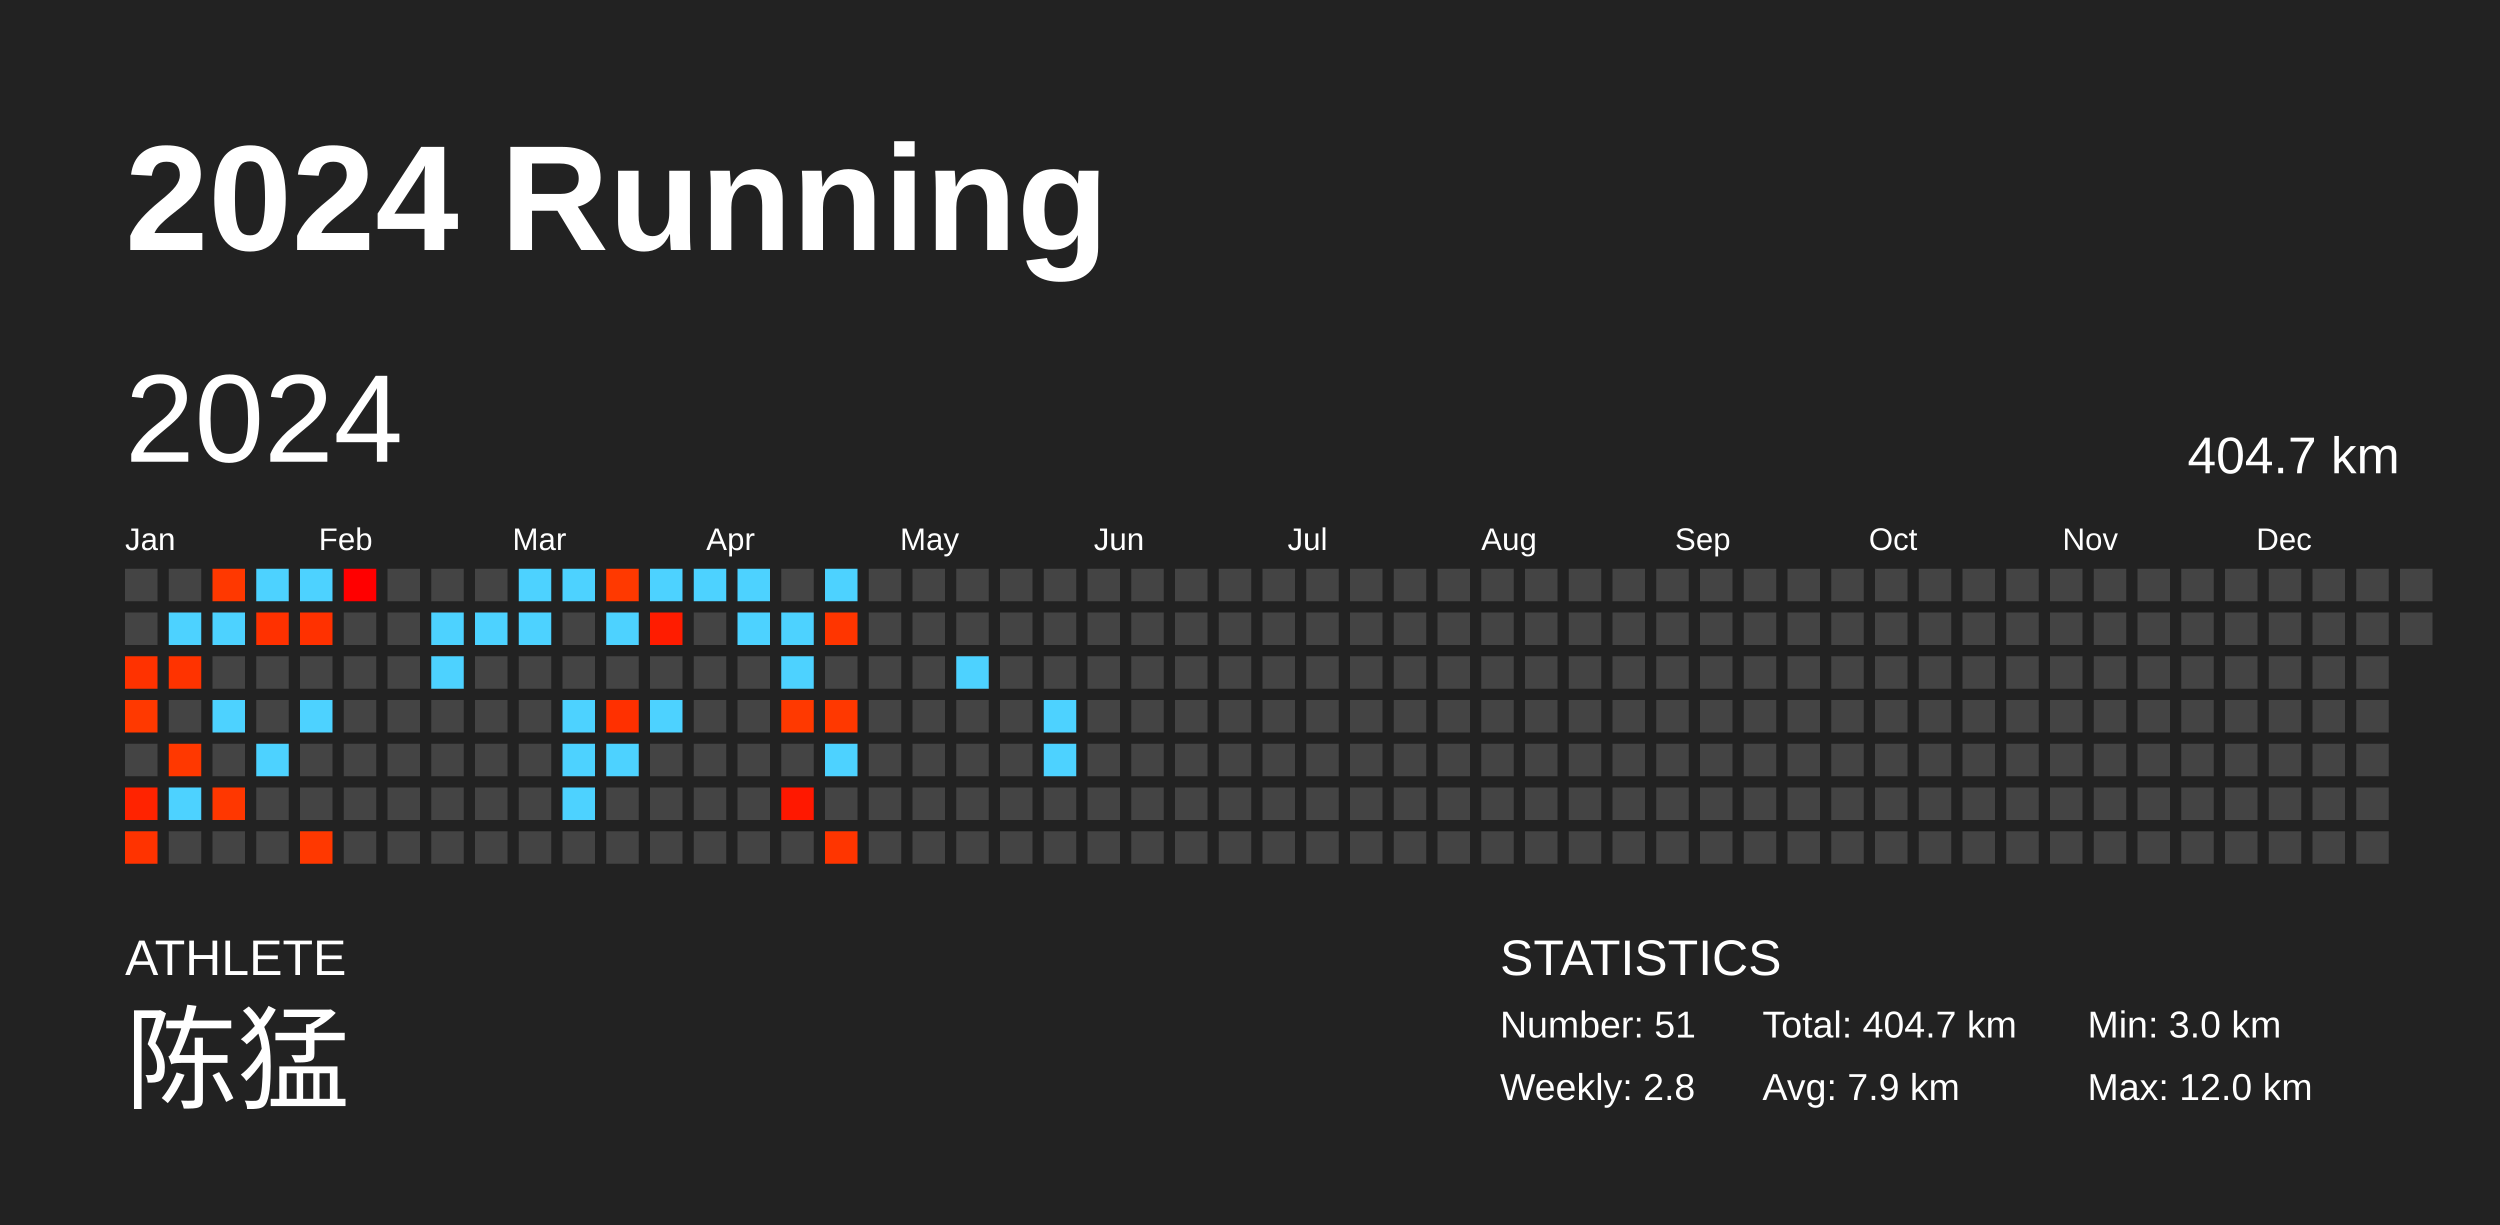
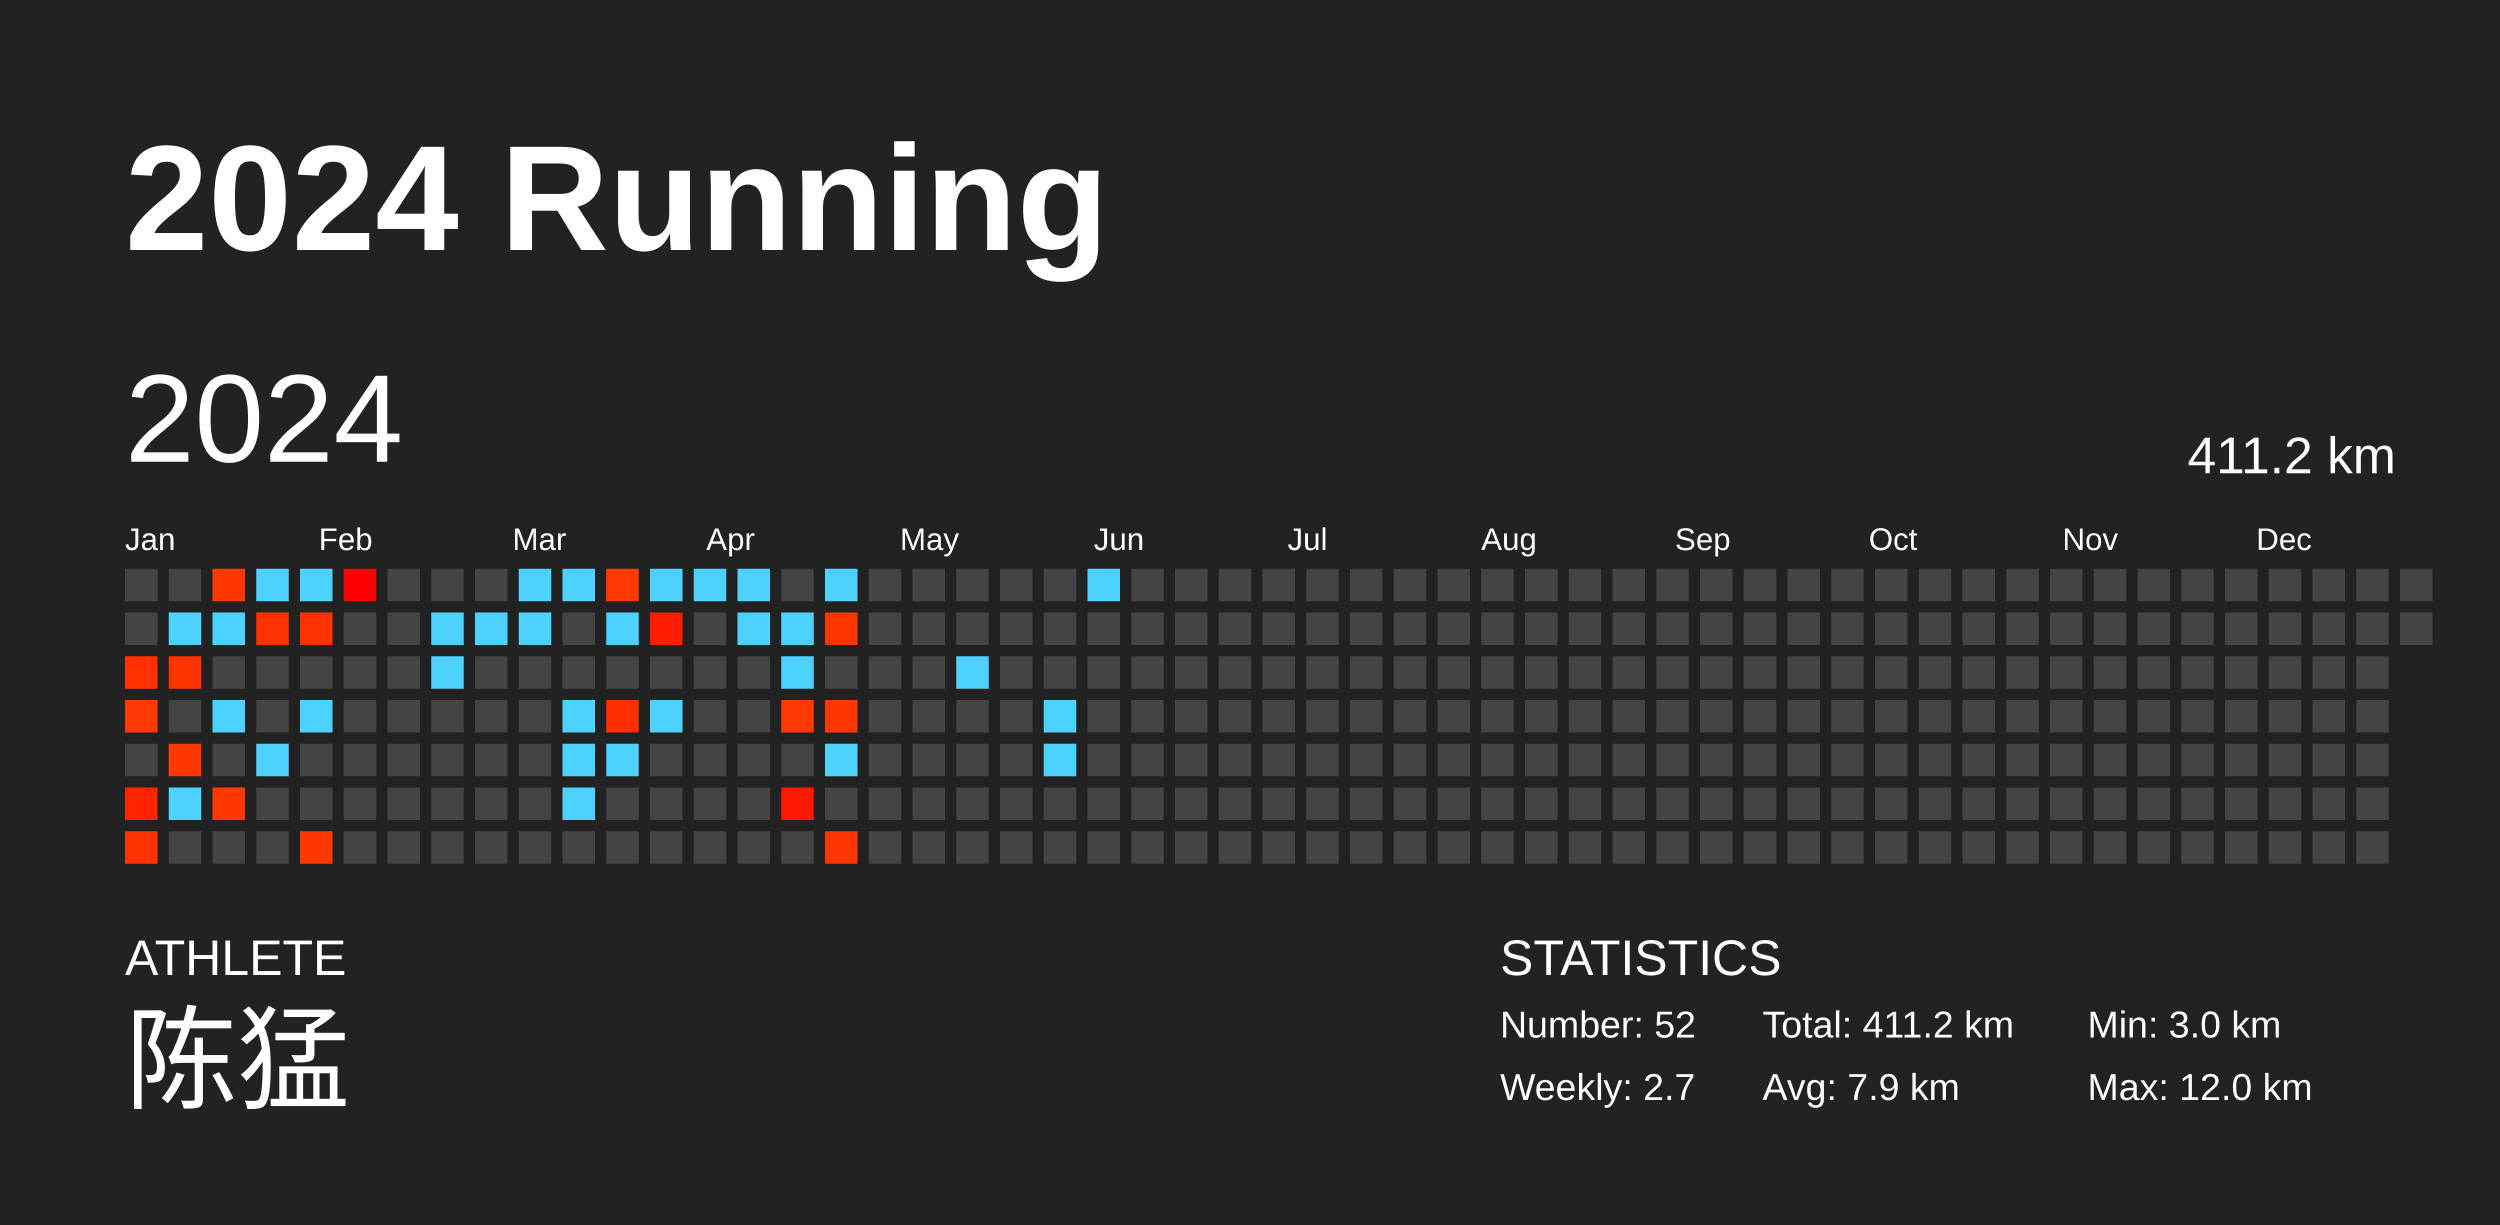
<svg xmlns="http://www.w3.org/2000/svg" baseProfile="full" height="98mm" version="1.1" viewBox="0,0,200,98" width="200mm">
  <defs />
  <rect fill="#222222" height="98" width="200" x="0" y="0" />
  <text fill="#FFFFFF" style="font-size:12px; font-family:Arial; font-weight:bold;" x="10" y="20">2024 Running</text>
  <text fill="#FFFFFF" style="font-size:4px; font-family:Arial" x="10" y="78">ATHLETE</text>
  <text fill="#FFFFFF" style="font-size:9px; font-family:Arial" x="10" y="88">陈猛</text>
  <text fill="#FFFFFF" style="font-size:4px; font-family:Arial" x="120" y="78">STATISTICS</text>
-   <text fill="#FFFFFF" style="font-size:3px; font-family:Arial" x="120" y="83">Number: 51</text>
-   <text fill="#FFFFFF" style="font-size:3px; font-family:Arial" x="120" y="88">Weekly: 2.8</text>
-   <text fill="#FFFFFF" style="font-size:3px; font-family:Arial" x="141" y="83">Total: 404.7 km</text>
+   <text fill="#FFFFFF" style="font-size:3px; font-family:Arial" x="120" y="83">Number: 52</text>
+   <text fill="#FFFFFF" style="font-size:3px; font-family:Arial" x="120" y="88">Weekly: 2.7</text>
+   <text fill="#FFFFFF" style="font-size:3px; font-family:Arial" x="141" y="83">Total: 411.2 km</text>
  <text fill="#FFFFFF" style="font-size:3px; font-family:Arial" x="141" y="88">Avg: 7.9 km</text>
  <text fill="#FFFFFF" style="font-size:3px; font-family:Arial" x="167" y="83">Min: 3.0 km</text>
  <text fill="#FFFFFF" style="font-size:3px; font-family:Arial" x="167" y="88">Max: 12.0 km</text>
  <text dominant-baseline="hanging" fill="#FFFFFF" style="font-size:10.0px; font-family:Arial;" x="10" y="30">2024</text>
-   <text dominant-baseline="hanging" fill="#FFFFFF" style="font-size:4.125px; font-family:Arial;" x="175" y="35">404.7 km</text>
+   <text dominant-baseline="hanging" fill="#FFFFFF" style="font-size:4.125px; font-family:Arial;" x="175" y="35">411.2 km</text>
  <text fill="#FFFFFF" style="font-size:2.5px; font-family:Arial" x="10.0" y="44">Jan</text>
  <text fill="#FFFFFF" style="font-size:2.5px; font-family:Arial" x="25.5" y="44">Feb</text>
  <text fill="#FFFFFF" style="font-size:2.5px; font-family:Arial" x="41.0" y="44">Mar</text>
  <text fill="#FFFFFF" style="font-size:2.5px; font-family:Arial" x="56.5" y="44">Apr</text>
  <text fill="#FFFFFF" style="font-size:2.5px; font-family:Arial" x="72.0" y="44">May</text>
  <text fill="#FFFFFF" style="font-size:2.5px; font-family:Arial" x="87.5" y="44">Jun</text>
  <text fill="#FFFFFF" style="font-size:2.5px; font-family:Arial" x="103.0" y="44">Jul</text>
  <text fill="#FFFFFF" style="font-size:2.5px; font-family:Arial" x="118.5" y="44">Aug</text>
  <text fill="#FFFFFF" style="font-size:2.5px; font-family:Arial" x="134.0" y="44">Sep</text>
  <text fill="#FFFFFF" style="font-size:2.5px; font-family:Arial" x="149.5" y="44">Oct</text>
  <text fill="#FFFFFF" style="font-size:2.5px; font-family:Arial" x="165.0" y="44">Nov</text>
  <text fill="#FFFFFF" style="font-size:2.5px; font-family:Arial" x="180.5" y="44">Dec</text>
  <rect fill="#444444" height="2.6" width="2.6" x="10.0" y="45.5" />
  <rect fill="#444444" height="2.6" width="2.6" x="10.0" y="49.0" />
  <rect fill="#ff3200" height="2.6" width="2.6" x="10.0" y="52.5" />
  <rect fill="#ff3900" height="2.6" width="2.6" x="10.0" y="56.0" />
  <rect fill="#444444" height="2.6" width="2.6" x="10.0" y="59.5" />
  <rect fill="#ff2300" height="2.6" width="2.6" x="10.0" y="63.0" />
  <rect fill="#ff3300" height="2.6" width="2.6" x="10.0" y="66.5" />
  <rect fill="#444444" height="2.6" width="2.6" x="13.5" y="45.5" />
  <rect fill="#4dd2ff" height="2.6" width="2.6" x="13.5" y="49.0" />
  <rect fill="#ff3300" height="2.6" width="2.6" x="13.5" y="52.5" />
  <rect fill="#444444" height="2.6" width="2.6" x="13.5" y="56.0" />
  <rect fill="#ff3800" height="2.6" width="2.6" x="13.5" y="59.5" />
  <rect fill="#4dd2ff" height="2.6" width="2.6" x="13.5" y="63.0" />
  <rect fill="#444444" height="2.6" width="2.6" x="13.5" y="66.5" />
  <rect fill="#ff3800" height="2.6" width="2.6" x="17.0" y="45.5" />
  <rect fill="#4dd2ff" height="2.6" width="2.6" x="17.0" y="49.0" />
  <rect fill="#444444" height="2.6" width="2.6" x="17.0" y="52.5" />
  <rect fill="#4dd2ff" height="2.6" width="2.6" x="17.0" y="56.0" />
  <rect fill="#444444" height="2.6" width="2.6" x="17.0" y="59.5" />
  <rect fill="#ff3700" height="2.6" width="2.6" x="17.0" y="63.0" />
  <rect fill="#444444" height="2.6" width="2.6" x="17.0" y="66.5" />
  <rect fill="#4dd2ff" height="2.6" width="2.6" x="20.5" y="45.5" />
  <rect fill="#ff3100" height="2.6" width="2.6" x="20.5" y="49.0" />
  <rect fill="#444444" height="2.6" width="2.6" x="20.5" y="52.5" />
  <rect fill="#444444" height="2.6" width="2.6" x="20.5" y="56.0" />
  <rect fill="#4dd2ff" height="2.6" width="2.6" x="20.5" y="59.5" />
  <rect fill="#444444" height="2.6" width="2.6" x="20.5" y="63.0" />
  <rect fill="#444444" height="2.6" width="2.6" x="20.5" y="66.5" />
  <rect fill="#4dd2ff" height="2.6" width="2.6" x="24.0" y="45.5" />
  <rect fill="#ff3100" height="2.6" width="2.6" x="24.0" y="49.0" />
  <rect fill="#444444" height="2.6" width="2.6" x="24.0" y="52.5" />
  <rect fill="#4dd2ff" height="2.6" width="2.6" x="24.0" y="56.0" />
  <rect fill="#444444" height="2.6" width="2.6" x="24.0" y="59.5" />
  <rect fill="#444444" height="2.6" width="2.6" x="24.0" y="63.0" />
  <rect fill="#ff3800" height="2.6" width="2.6" x="24.0" y="66.5" />
  <rect fill="#ff0000" height="2.6" width="2.6" x="27.5" y="45.5" />
  <rect fill="#444444" height="2.6" width="2.6" x="27.5" y="49.0" />
  <rect fill="#444444" height="2.6" width="2.6" x="27.5" y="52.5" />
  <rect fill="#444444" height="2.6" width="2.6" x="27.5" y="56.0" />
  <rect fill="#444444" height="2.6" width="2.6" x="27.5" y="59.5" />
  <rect fill="#444444" height="2.6" width="2.6" x="27.5" y="63.0" />
  <rect fill="#444444" height="2.6" width="2.6" x="27.5" y="66.5" />
  <rect fill="#444444" height="2.6" width="2.6" x="31.0" y="45.5" />
  <rect fill="#444444" height="2.6" width="2.6" x="31.0" y="49.0" />
  <rect fill="#444444" height="2.6" width="2.6" x="31.0" y="52.5" />
  <rect fill="#444444" height="2.6" width="2.6" x="31.0" y="56.0" />
  <rect fill="#444444" height="2.6" width="2.6" x="31.0" y="59.5" />
  <rect fill="#444444" height="2.6" width="2.6" x="31.0" y="63.0" />
  <rect fill="#444444" height="2.6" width="2.6" x="31.0" y="66.5" />
  <rect fill="#444444" height="2.6" width="2.6" x="34.5" y="45.5" />
  <rect fill="#4dd2ff" height="2.6" width="2.6" x="34.5" y="49.0" />
  <rect fill="#4dd2ff" height="2.6" width="2.6" x="34.5" y="52.5" />
  <rect fill="#444444" height="2.6" width="2.6" x="34.5" y="56.0" />
  <rect fill="#444444" height="2.6" width="2.6" x="34.5" y="59.5" />
  <rect fill="#444444" height="2.6" width="2.6" x="34.5" y="63.0" />
  <rect fill="#444444" height="2.6" width="2.6" x="34.5" y="66.5" />
  <rect fill="#444444" height="2.6" width="2.6" x="38.0" y="45.5" />
  <rect fill="#4dd2ff" height="2.6" width="2.6" x="38.0" y="49.0" />
  <rect fill="#444444" height="2.6" width="2.6" x="38.0" y="52.5" />
  <rect fill="#444444" height="2.6" width="2.6" x="38.0" y="56.0" />
  <rect fill="#444444" height="2.6" width="2.6" x="38.0" y="59.5" />
  <rect fill="#444444" height="2.6" width="2.6" x="38.0" y="63.0" />
  <rect fill="#444444" height="2.6" width="2.6" x="38.0" y="66.5" />
  <rect fill="#4dd2ff" height="2.6" width="2.6" x="41.5" y="45.5" />
  <rect fill="#4dd2ff" height="2.6" width="2.6" x="41.5" y="49.0" />
  <rect fill="#444444" height="2.6" width="2.6" x="41.5" y="52.5" />
  <rect fill="#444444" height="2.6" width="2.6" x="41.5" y="56.0" />
  <rect fill="#444444" height="2.6" width="2.6" x="41.5" y="59.5" />
  <rect fill="#444444" height="2.6" width="2.6" x="41.5" y="63.0" />
  <rect fill="#444444" height="2.6" width="2.6" x="41.5" y="66.5" />
  <rect fill="#4dd2ff" height="2.6" width="2.6" x="45.0" y="45.5" />
  <rect fill="#444444" height="2.6" width="2.6" x="45.0" y="49.0" />
  <rect fill="#444444" height="2.6" width="2.6" x="45.0" y="52.5" />
  <rect fill="#4dd2ff" height="2.6" width="2.6" x="45.0" y="56.0" />
  <rect fill="#4dd2ff" height="2.6" width="2.6" x="45.0" y="59.5" />
  <rect fill="#4dd2ff" height="2.6" width="2.6" x="45.0" y="63.0" />
  <rect fill="#444444" height="2.6" width="2.6" x="45.0" y="66.5" />
  <rect fill="#ff3900" height="2.6" width="2.6" x="48.5" y="45.5" />
  <rect fill="#4dd2ff" height="2.6" width="2.6" x="48.5" y="49.0" />
  <rect fill="#444444" height="2.6" width="2.6" x="48.5" y="52.5" />
  <rect fill="#ff3000" height="2.6" width="2.6" x="48.5" y="56.0" />
  <rect fill="#4dd2ff" height="2.6" width="2.6" x="48.5" y="59.5" />
  <rect fill="#444444" height="2.6" width="2.6" x="48.5" y="63.0" />
  <rect fill="#444444" height="2.6" width="2.6" x="48.5" y="66.5" />
  <rect fill="#4dd2ff" height="2.6" width="2.6" x="52.0" y="45.5" />
  <rect fill="#ff1c00" height="2.6" width="2.6" x="52.0" y="49.0" />
  <rect fill="#444444" height="2.6" width="2.6" x="52.0" y="52.5" />
  <rect fill="#4dd2ff" height="2.6" width="2.6" x="52.0" y="56.0" />
  <rect fill="#444444" height="2.6" width="2.6" x="52.0" y="59.5" />
  <rect fill="#444444" height="2.6" width="2.6" x="52.0" y="63.0" />
  <rect fill="#444444" height="2.6" width="2.6" x="52.0" y="66.5" />
  <rect fill="#4dd2ff" height="2.6" width="2.6" x="55.5" y="45.5" />
  <rect fill="#444444" height="2.6" width="2.6" x="55.5" y="49.0" />
  <rect fill="#444444" height="2.6" width="2.6" x="55.5" y="52.5" />
  <rect fill="#444444" height="2.6" width="2.6" x="55.5" y="56.0" />
  <rect fill="#444444" height="2.6" width="2.6" x="55.5" y="59.5" />
  <rect fill="#444444" height="2.6" width="2.6" x="55.5" y="63.0" />
  <rect fill="#444444" height="2.6" width="2.6" x="55.5" y="66.5" />
  <rect fill="#4dd2ff" height="2.6" width="2.6" x="59.0" y="45.5" />
  <rect fill="#4dd2ff" height="2.6" width="2.6" x="59.0" y="49.0" />
  <rect fill="#444444" height="2.6" width="2.6" x="59.0" y="52.5" />
  <rect fill="#444444" height="2.6" width="2.6" x="59.0" y="56.0" />
  <rect fill="#444444" height="2.6" width="2.6" x="59.0" y="59.5" />
  <rect fill="#444444" height="2.6" width="2.6" x="59.0" y="63.0" />
  <rect fill="#444444" height="2.6" width="2.6" x="59.0" y="66.5" />
  <rect fill="#444444" height="2.6" width="2.6" x="62.5" y="45.5" />
  <rect fill="#4dd2ff" height="2.6" width="2.6" x="62.5" y="49.0" />
  <rect fill="#4dd2ff" height="2.6" width="2.6" x="62.5" y="52.5" />
  <rect fill="#ff3900" height="2.6" width="2.6" x="62.5" y="56.0" />
  <rect fill="#444444" height="2.6" width="2.6" x="62.5" y="59.5" />
  <rect fill="#ff1800" height="2.6" width="2.6" x="62.5" y="63.0" />
  <rect fill="#444444" height="2.6" width="2.6" x="62.5" y="66.5" />
  <rect fill="#4dd2ff" height="2.6" width="2.6" x="66.0" y="45.5" />
  <rect fill="#ff3500" height="2.6" width="2.6" x="66.0" y="49.0" />
  <rect fill="#444444" height="2.6" width="2.6" x="66.0" y="52.5" />
  <rect fill="#ff3800" height="2.6" width="2.6" x="66.0" y="56.0" />
  <rect fill="#4dd2ff" height="2.6" width="2.6" x="66.0" y="59.5" />
  <rect fill="#444444" height="2.6" width="2.6" x="66.0" y="63.0" />
  <rect fill="#ff3500" height="2.6" width="2.6" x="66.0" y="66.5" />
  <rect fill="#444444" height="2.6" width="2.6" x="69.5" y="45.5" />
  <rect fill="#444444" height="2.6" width="2.6" x="69.5" y="49.0" />
  <rect fill="#444444" height="2.6" width="2.6" x="69.5" y="52.5" />
  <rect fill="#444444" height="2.6" width="2.6" x="69.5" y="56.0" />
  <rect fill="#444444" height="2.6" width="2.6" x="69.5" y="59.5" />
  <rect fill="#444444" height="2.6" width="2.6" x="69.5" y="63.0" />
  <rect fill="#444444" height="2.6" width="2.6" x="69.5" y="66.5" />
  <rect fill="#444444" height="2.6" width="2.6" x="73.0" y="45.5" />
  <rect fill="#444444" height="2.6" width="2.6" x="73.0" y="49.0" />
  <rect fill="#444444" height="2.6" width="2.6" x="73.0" y="52.5" />
  <rect fill="#444444" height="2.6" width="2.6" x="73.0" y="56.0" />
  <rect fill="#444444" height="2.6" width="2.6" x="73.0" y="59.5" />
  <rect fill="#444444" height="2.6" width="2.6" x="73.0" y="63.0" />
  <rect fill="#444444" height="2.6" width="2.6" x="73.0" y="66.5" />
  <rect fill="#444444" height="2.6" width="2.6" x="76.5" y="45.5" />
  <rect fill="#444444" height="2.6" width="2.6" x="76.5" y="49.0" />
  <rect fill="#4dd2ff" height="2.6" width="2.6" x="76.5" y="52.5" />
  <rect fill="#444444" height="2.6" width="2.6" x="76.5" y="56.0" />
  <rect fill="#444444" height="2.6" width="2.6" x="76.5" y="59.5" />
  <rect fill="#444444" height="2.6" width="2.6" x="76.5" y="63.0" />
  <rect fill="#444444" height="2.6" width="2.6" x="76.5" y="66.5" />
  <rect fill="#444444" height="2.6" width="2.6" x="80.0" y="45.5" />
  <rect fill="#444444" height="2.6" width="2.6" x="80.0" y="49.0" />
  <rect fill="#444444" height="2.6" width="2.6" x="80.0" y="52.5" />
  <rect fill="#444444" height="2.6" width="2.6" x="80.0" y="56.0" />
  <rect fill="#444444" height="2.6" width="2.6" x="80.0" y="59.5" />
  <rect fill="#444444" height="2.6" width="2.6" x="80.0" y="63.0" />
  <rect fill="#444444" height="2.6" width="2.6" x="80.0" y="66.5" />
  <rect fill="#444444" height="2.6" width="2.6" x="83.5" y="45.5" />
  <rect fill="#444444" height="2.6" width="2.6" x="83.5" y="49.0" />
  <rect fill="#444444" height="2.6" width="2.6" x="83.5" y="52.5" />
  <rect fill="#4dd2ff" height="2.6" width="2.6" x="83.5" y="56.0" />
  <rect fill="#4dd2ff" height="2.6" width="2.6" x="83.5" y="59.5" />
  <rect fill="#444444" height="2.6" width="2.6" x="83.5" y="63.0" />
  <rect fill="#444444" height="2.6" width="2.6" x="83.5" y="66.5" />
-   <rect fill="#444444" height="2.6" width="2.6" x="87.0" y="45.5" />
+   <rect fill="#4dd2ff" height="2.6" width="2.6" x="87.0" y="45.5" />
  <rect fill="#444444" height="2.6" width="2.6" x="87.0" y="49.0" />
  <rect fill="#444444" height="2.6" width="2.6" x="87.0" y="52.5" />
  <rect fill="#444444" height="2.6" width="2.6" x="87.0" y="56.0" />
  <rect fill="#444444" height="2.6" width="2.6" x="87.0" y="59.5" />
  <rect fill="#444444" height="2.6" width="2.6" x="87.0" y="63.0" />
  <rect fill="#444444" height="2.6" width="2.6" x="87.0" y="66.5" />
  <rect fill="#444444" height="2.6" width="2.6" x="90.5" y="45.5" />
  <rect fill="#444444" height="2.6" width="2.6" x="90.5" y="49.0" />
  <rect fill="#444444" height="2.6" width="2.6" x="90.5" y="52.5" />
  <rect fill="#444444" height="2.6" width="2.6" x="90.5" y="56.0" />
  <rect fill="#444444" height="2.6" width="2.6" x="90.5" y="59.5" />
  <rect fill="#444444" height="2.6" width="2.6" x="90.5" y="63.0" />
  <rect fill="#444444" height="2.6" width="2.6" x="90.5" y="66.5" />
  <rect fill="#444444" height="2.6" width="2.6" x="94.0" y="45.5" />
  <rect fill="#444444" height="2.6" width="2.6" x="94.0" y="49.0" />
  <rect fill="#444444" height="2.6" width="2.6" x="94.0" y="52.5" />
  <rect fill="#444444" height="2.6" width="2.6" x="94.0" y="56.0" />
  <rect fill="#444444" height="2.6" width="2.6" x="94.0" y="59.5" />
  <rect fill="#444444" height="2.6" width="2.6" x="94.0" y="63.0" />
  <rect fill="#444444" height="2.6" width="2.6" x="94.0" y="66.5" />
  <rect fill="#444444" height="2.6" width="2.6" x="97.5" y="45.5" />
  <rect fill="#444444" height="2.6" width="2.6" x="97.5" y="49.0" />
  <rect fill="#444444" height="2.6" width="2.6" x="97.5" y="52.5" />
  <rect fill="#444444" height="2.6" width="2.6" x="97.5" y="56.0" />
  <rect fill="#444444" height="2.6" width="2.6" x="97.5" y="59.5" />
  <rect fill="#444444" height="2.6" width="2.6" x="97.5" y="63.0" />
  <rect fill="#444444" height="2.6" width="2.6" x="97.5" y="66.5" />
  <rect fill="#444444" height="2.6" width="2.6" x="101.0" y="45.5" />
  <rect fill="#444444" height="2.6" width="2.6" x="101.0" y="49.0" />
  <rect fill="#444444" height="2.6" width="2.6" x="101.0" y="52.5" />
  <rect fill="#444444" height="2.6" width="2.6" x="101.0" y="56.0" />
  <rect fill="#444444" height="2.6" width="2.6" x="101.0" y="59.5" />
  <rect fill="#444444" height="2.6" width="2.6" x="101.0" y="63.0" />
  <rect fill="#444444" height="2.6" width="2.6" x="101.0" y="66.5" />
  <rect fill="#444444" height="2.6" width="2.6" x="104.5" y="45.5" />
  <rect fill="#444444" height="2.6" width="2.6" x="104.5" y="49.0" />
  <rect fill="#444444" height="2.6" width="2.6" x="104.5" y="52.5" />
  <rect fill="#444444" height="2.6" width="2.6" x="104.5" y="56.0" />
  <rect fill="#444444" height="2.6" width="2.6" x="104.5" y="59.5" />
  <rect fill="#444444" height="2.6" width="2.6" x="104.5" y="63.0" />
  <rect fill="#444444" height="2.6" width="2.6" x="104.5" y="66.5" />
  <rect fill="#444444" height="2.6" width="2.6" x="108.0" y="45.5" />
  <rect fill="#444444" height="2.6" width="2.6" x="108.0" y="49.0" />
  <rect fill="#444444" height="2.6" width="2.6" x="108.0" y="52.5" />
  <rect fill="#444444" height="2.6" width="2.6" x="108.0" y="56.0" />
  <rect fill="#444444" height="2.6" width="2.6" x="108.0" y="59.5" />
  <rect fill="#444444" height="2.6" width="2.6" x="108.0" y="63.0" />
  <rect fill="#444444" height="2.6" width="2.6" x="108.0" y="66.5" />
  <rect fill="#444444" height="2.6" width="2.6" x="111.5" y="45.5" />
  <rect fill="#444444" height="2.6" width="2.6" x="111.5" y="49.0" />
  <rect fill="#444444" height="2.6" width="2.6" x="111.5" y="52.5" />
  <rect fill="#444444" height="2.6" width="2.6" x="111.5" y="56.0" />
  <rect fill="#444444" height="2.6" width="2.6" x="111.5" y="59.5" />
  <rect fill="#444444" height="2.6" width="2.6" x="111.5" y="63.0" />
  <rect fill="#444444" height="2.6" width="2.6" x="111.5" y="66.5" />
  <rect fill="#444444" height="2.6" width="2.6" x="115.0" y="45.5" />
  <rect fill="#444444" height="2.6" width="2.6" x="115.0" y="49.0" />
  <rect fill="#444444" height="2.6" width="2.6" x="115.0" y="52.5" />
  <rect fill="#444444" height="2.6" width="2.6" x="115.0" y="56.0" />
  <rect fill="#444444" height="2.6" width="2.6" x="115.0" y="59.5" />
  <rect fill="#444444" height="2.6" width="2.6" x="115.0" y="63.0" />
  <rect fill="#444444" height="2.6" width="2.6" x="115.0" y="66.5" />
  <rect fill="#444444" height="2.6" width="2.6" x="118.5" y="45.5" />
  <rect fill="#444444" height="2.6" width="2.6" x="118.5" y="49.0" />
  <rect fill="#444444" height="2.6" width="2.6" x="118.5" y="52.5" />
  <rect fill="#444444" height="2.6" width="2.6" x="118.5" y="56.0" />
  <rect fill="#444444" height="2.6" width="2.6" x="118.5" y="59.5" />
  <rect fill="#444444" height="2.6" width="2.6" x="118.5" y="63.0" />
  <rect fill="#444444" height="2.6" width="2.6" x="118.5" y="66.5" />
  <rect fill="#444444" height="2.6" width="2.6" x="122.0" y="45.5" />
  <rect fill="#444444" height="2.6" width="2.6" x="122.0" y="49.0" />
  <rect fill="#444444" height="2.6" width="2.6" x="122.0" y="52.5" />
  <rect fill="#444444" height="2.6" width="2.6" x="122.0" y="56.0" />
  <rect fill="#444444" height="2.6" width="2.6" x="122.0" y="59.5" />
  <rect fill="#444444" height="2.6" width="2.6" x="122.0" y="63.0" />
  <rect fill="#444444" height="2.6" width="2.6" x="122.0" y="66.5" />
  <rect fill="#444444" height="2.6" width="2.6" x="125.5" y="45.5" />
  <rect fill="#444444" height="2.6" width="2.6" x="125.5" y="49.0" />
  <rect fill="#444444" height="2.6" width="2.6" x="125.5" y="52.5" />
  <rect fill="#444444" height="2.6" width="2.6" x="125.5" y="56.0" />
  <rect fill="#444444" height="2.6" width="2.6" x="125.5" y="59.5" />
  <rect fill="#444444" height="2.6" width="2.6" x="125.5" y="63.0" />
  <rect fill="#444444" height="2.6" width="2.6" x="125.5" y="66.5" />
  <rect fill="#444444" height="2.6" width="2.6" x="129.0" y="45.5" />
  <rect fill="#444444" height="2.6" width="2.6" x="129.0" y="49.0" />
  <rect fill="#444444" height="2.6" width="2.6" x="129.0" y="52.5" />
  <rect fill="#444444" height="2.6" width="2.6" x="129.0" y="56.0" />
  <rect fill="#444444" height="2.6" width="2.6" x="129.0" y="59.5" />
  <rect fill="#444444" height="2.6" width="2.6" x="129.0" y="63.0" />
  <rect fill="#444444" height="2.6" width="2.6" x="129.0" y="66.5" />
  <rect fill="#444444" height="2.6" width="2.6" x="132.5" y="45.5" />
  <rect fill="#444444" height="2.6" width="2.6" x="132.5" y="49.0" />
  <rect fill="#444444" height="2.6" width="2.6" x="132.5" y="52.5" />
  <rect fill="#444444" height="2.6" width="2.6" x="132.5" y="56.0" />
  <rect fill="#444444" height="2.6" width="2.6" x="132.5" y="59.5" />
  <rect fill="#444444" height="2.6" width="2.6" x="132.5" y="63.0" />
  <rect fill="#444444" height="2.6" width="2.6" x="132.5" y="66.5" />
  <rect fill="#444444" height="2.6" width="2.6" x="136.0" y="45.5" />
  <rect fill="#444444" height="2.6" width="2.6" x="136.0" y="49.0" />
  <rect fill="#444444" height="2.6" width="2.6" x="136.0" y="52.5" />
  <rect fill="#444444" height="2.6" width="2.6" x="136.0" y="56.0" />
  <rect fill="#444444" height="2.6" width="2.6" x="136.0" y="59.5" />
  <rect fill="#444444" height="2.6" width="2.6" x="136.0" y="63.0" />
  <rect fill="#444444" height="2.6" width="2.6" x="136.0" y="66.5" />
  <rect fill="#444444" height="2.6" width="2.6" x="139.5" y="45.5" />
  <rect fill="#444444" height="2.6" width="2.6" x="139.5" y="49.0" />
  <rect fill="#444444" height="2.6" width="2.6" x="139.5" y="52.5" />
  <rect fill="#444444" height="2.6" width="2.6" x="139.5" y="56.0" />
  <rect fill="#444444" height="2.6" width="2.6" x="139.5" y="59.5" />
  <rect fill="#444444" height="2.6" width="2.6" x="139.5" y="63.0" />
  <rect fill="#444444" height="2.6" width="2.6" x="139.5" y="66.5" />
  <rect fill="#444444" height="2.6" width="2.6" x="143.0" y="45.5" />
  <rect fill="#444444" height="2.6" width="2.6" x="143.0" y="49.0" />
  <rect fill="#444444" height="2.6" width="2.6" x="143.0" y="52.5" />
  <rect fill="#444444" height="2.6" width="2.6" x="143.0" y="56.0" />
  <rect fill="#444444" height="2.6" width="2.6" x="143.0" y="59.5" />
  <rect fill="#444444" height="2.6" width="2.6" x="143.0" y="63.0" />
  <rect fill="#444444" height="2.6" width="2.6" x="143.0" y="66.5" />
  <rect fill="#444444" height="2.6" width="2.6" x="146.5" y="45.5" />
  <rect fill="#444444" height="2.6" width="2.6" x="146.5" y="49.0" />
  <rect fill="#444444" height="2.6" width="2.6" x="146.5" y="52.5" />
  <rect fill="#444444" height="2.6" width="2.6" x="146.5" y="56.0" />
  <rect fill="#444444" height="2.6" width="2.6" x="146.5" y="59.5" />
  <rect fill="#444444" height="2.6" width="2.6" x="146.5" y="63.0" />
  <rect fill="#444444" height="2.6" width="2.6" x="146.5" y="66.5" />
  <rect fill="#444444" height="2.6" width="2.6" x="150.0" y="45.5" />
  <rect fill="#444444" height="2.6" width="2.6" x="150.0" y="49.0" />
  <rect fill="#444444" height="2.6" width="2.6" x="150.0" y="52.5" />
  <rect fill="#444444" height="2.6" width="2.6" x="150.0" y="56.0" />
  <rect fill="#444444" height="2.6" width="2.6" x="150.0" y="59.5" />
  <rect fill="#444444" height="2.6" width="2.6" x="150.0" y="63.0" />
  <rect fill="#444444" height="2.6" width="2.6" x="150.0" y="66.5" />
  <rect fill="#444444" height="2.6" width="2.6" x="153.5" y="45.5" />
  <rect fill="#444444" height="2.6" width="2.6" x="153.5" y="49.0" />
  <rect fill="#444444" height="2.6" width="2.6" x="153.5" y="52.5" />
  <rect fill="#444444" height="2.6" width="2.6" x="153.5" y="56.0" />
  <rect fill="#444444" height="2.6" width="2.6" x="153.5" y="59.5" />
  <rect fill="#444444" height="2.6" width="2.6" x="153.5" y="63.0" />
  <rect fill="#444444" height="2.6" width="2.6" x="153.5" y="66.5" />
  <rect fill="#444444" height="2.6" width="2.6" x="157.0" y="45.5" />
  <rect fill="#444444" height="2.6" width="2.6" x="157.0" y="49.0" />
  <rect fill="#444444" height="2.6" width="2.6" x="157.0" y="52.5" />
  <rect fill="#444444" height="2.6" width="2.6" x="157.0" y="56.0" />
  <rect fill="#444444" height="2.6" width="2.6" x="157.0" y="59.5" />
  <rect fill="#444444" height="2.6" width="2.6" x="157.0" y="63.0" />
  <rect fill="#444444" height="2.6" width="2.6" x="157.0" y="66.5" />
  <rect fill="#444444" height="2.6" width="2.6" x="160.5" y="45.5" />
  <rect fill="#444444" height="2.6" width="2.6" x="160.5" y="49.0" />
  <rect fill="#444444" height="2.6" width="2.6" x="160.5" y="52.5" />
  <rect fill="#444444" height="2.6" width="2.6" x="160.5" y="56.0" />
  <rect fill="#444444" height="2.6" width="2.6" x="160.5" y="59.5" />
  <rect fill="#444444" height="2.6" width="2.6" x="160.5" y="63.0" />
  <rect fill="#444444" height="2.6" width="2.6" x="160.5" y="66.5" />
  <rect fill="#444444" height="2.6" width="2.6" x="164.0" y="45.5" />
  <rect fill="#444444" height="2.6" width="2.6" x="164.0" y="49.0" />
  <rect fill="#444444" height="2.6" width="2.6" x="164.0" y="52.5" />
  <rect fill="#444444" height="2.6" width="2.6" x="164.0" y="56.0" />
  <rect fill="#444444" height="2.6" width="2.6" x="164.0" y="59.5" />
  <rect fill="#444444" height="2.6" width="2.6" x="164.0" y="63.0" />
  <rect fill="#444444" height="2.6" width="2.6" x="164.0" y="66.5" />
  <rect fill="#444444" height="2.6" width="2.6" x="167.5" y="45.5" />
  <rect fill="#444444" height="2.6" width="2.6" x="167.5" y="49.0" />
  <rect fill="#444444" height="2.6" width="2.6" x="167.5" y="52.5" />
  <rect fill="#444444" height="2.6" width="2.6" x="167.5" y="56.0" />
  <rect fill="#444444" height="2.6" width="2.6" x="167.5" y="59.5" />
  <rect fill="#444444" height="2.6" width="2.6" x="167.5" y="63.0" />
  <rect fill="#444444" height="2.6" width="2.6" x="167.5" y="66.5" />
  <rect fill="#444444" height="2.6" width="2.6" x="171.0" y="45.5" />
  <rect fill="#444444" height="2.6" width="2.6" x="171.0" y="49.0" />
  <rect fill="#444444" height="2.6" width="2.6" x="171.0" y="52.5" />
  <rect fill="#444444" height="2.6" width="2.6" x="171.0" y="56.0" />
  <rect fill="#444444" height="2.6" width="2.6" x="171.0" y="59.5" />
  <rect fill="#444444" height="2.6" width="2.6" x="171.0" y="63.0" />
  <rect fill="#444444" height="2.6" width="2.6" x="171.0" y="66.5" />
  <rect fill="#444444" height="2.6" width="2.6" x="174.5" y="45.5" />
  <rect fill="#444444" height="2.6" width="2.6" x="174.5" y="49.0" />
  <rect fill="#444444" height="2.6" width="2.6" x="174.5" y="52.5" />
  <rect fill="#444444" height="2.6" width="2.6" x="174.5" y="56.0" />
  <rect fill="#444444" height="2.6" width="2.6" x="174.5" y="59.5" />
  <rect fill="#444444" height="2.6" width="2.6" x="174.5" y="63.0" />
  <rect fill="#444444" height="2.6" width="2.6" x="174.5" y="66.5" />
  <rect fill="#444444" height="2.6" width="2.6" x="178.0" y="45.5" />
  <rect fill="#444444" height="2.6" width="2.6" x="178.0" y="49.0" />
  <rect fill="#444444" height="2.6" width="2.6" x="178.0" y="52.5" />
  <rect fill="#444444" height="2.6" width="2.6" x="178.0" y="56.0" />
  <rect fill="#444444" height="2.6" width="2.6" x="178.0" y="59.5" />
  <rect fill="#444444" height="2.6" width="2.6" x="178.0" y="63.0" />
  <rect fill="#444444" height="2.6" width="2.6" x="178.0" y="66.5" />
  <rect fill="#444444" height="2.6" width="2.6" x="181.5" y="45.5" />
  <rect fill="#444444" height="2.6" width="2.6" x="181.5" y="49.0" />
  <rect fill="#444444" height="2.6" width="2.6" x="181.5" y="52.5" />
  <rect fill="#444444" height="2.6" width="2.6" x="181.5" y="56.0" />
  <rect fill="#444444" height="2.6" width="2.6" x="181.5" y="59.5" />
  <rect fill="#444444" height="2.6" width="2.6" x="181.5" y="63.0" />
  <rect fill="#444444" height="2.6" width="2.6" x="181.5" y="66.5" />
  <rect fill="#444444" height="2.6" width="2.6" x="185.0" y="45.5" />
  <rect fill="#444444" height="2.6" width="2.6" x="185.0" y="49.0" />
  <rect fill="#444444" height="2.6" width="2.6" x="185.0" y="52.5" />
  <rect fill="#444444" height="2.6" width="2.6" x="185.0" y="56.0" />
  <rect fill="#444444" height="2.6" width="2.6" x="185.0" y="59.5" />
  <rect fill="#444444" height="2.6" width="2.6" x="185.0" y="63.0" />
  <rect fill="#444444" height="2.6" width="2.6" x="185.0" y="66.5" />
  <rect fill="#444444" height="2.6" width="2.6" x="188.5" y="45.5" />
  <rect fill="#444444" height="2.6" width="2.6" x="188.5" y="49.0" />
  <rect fill="#444444" height="2.6" width="2.6" x="188.5" y="52.5" />
  <rect fill="#444444" height="2.6" width="2.6" x="188.5" y="56.0" />
  <rect fill="#444444" height="2.6" width="2.6" x="188.5" y="59.5" />
  <rect fill="#444444" height="2.6" width="2.6" x="188.5" y="63.0" />
  <rect fill="#444444" height="2.6" width="2.6" x="188.5" y="66.5" />
  <rect fill="#444444" height="2.6" width="2.6" x="192.0" y="45.5" />
  <rect fill="#444444" height="2.6" width="2.6" x="192.0" y="49.0" />
</svg>
